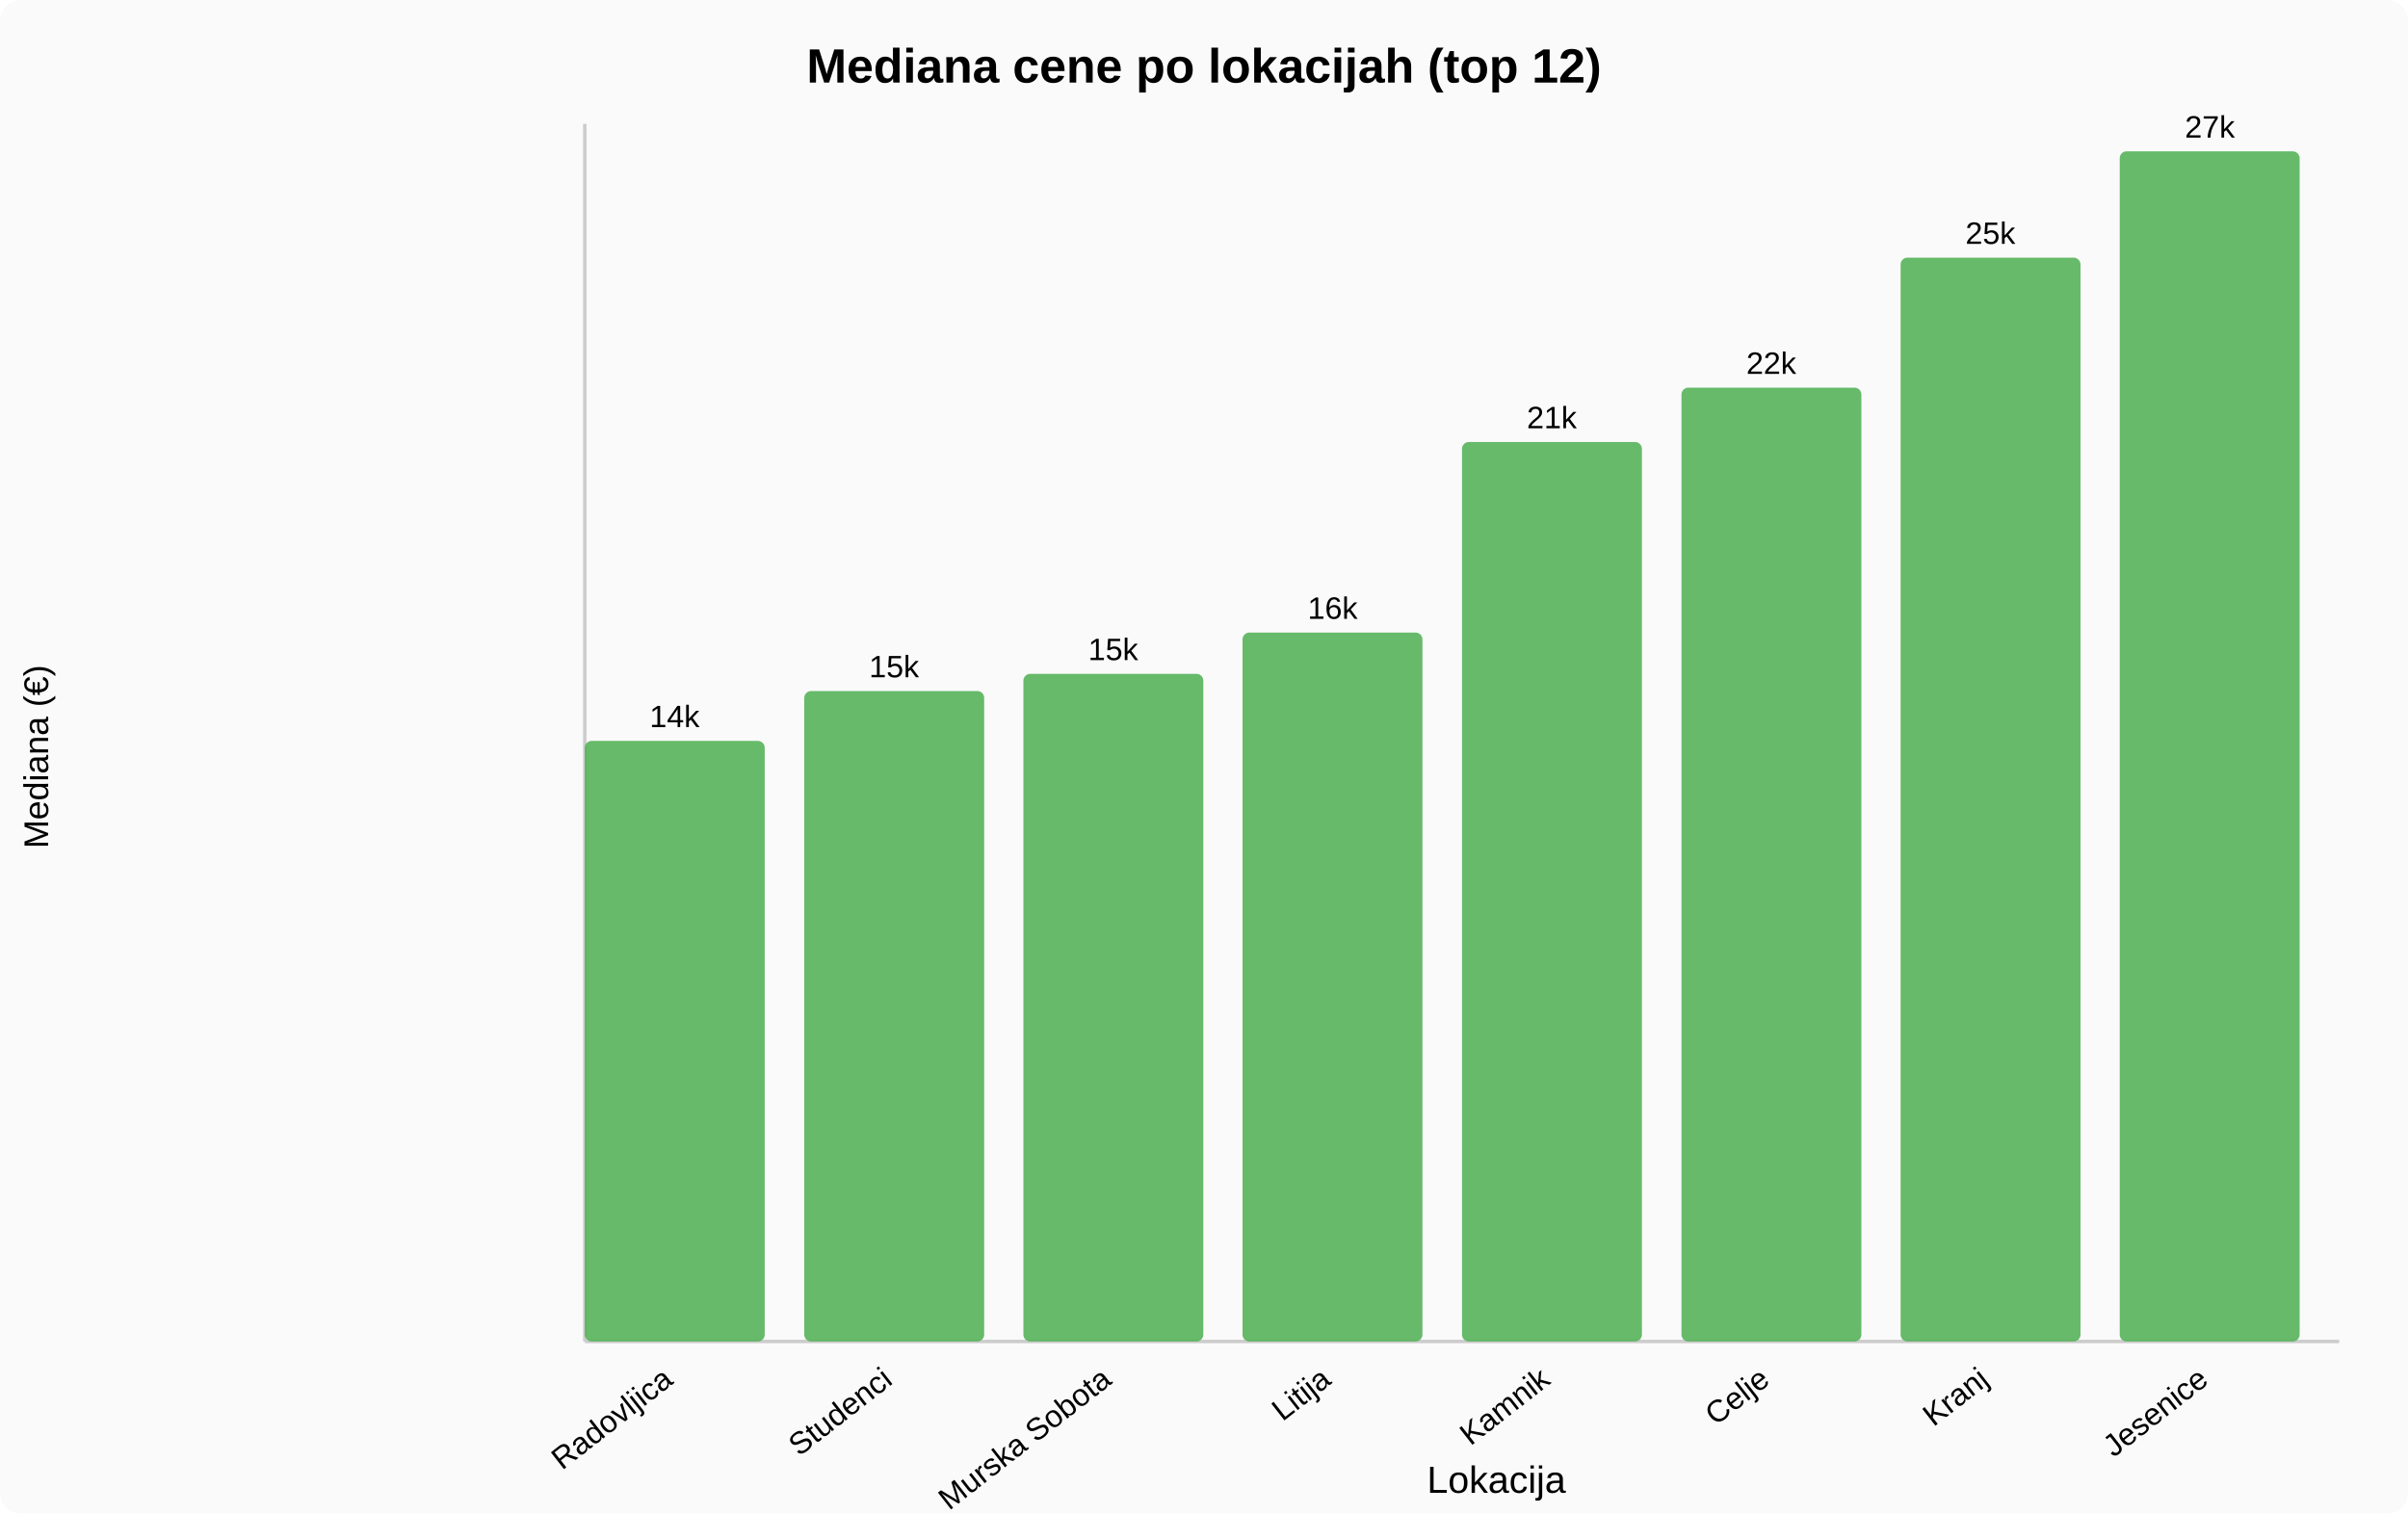
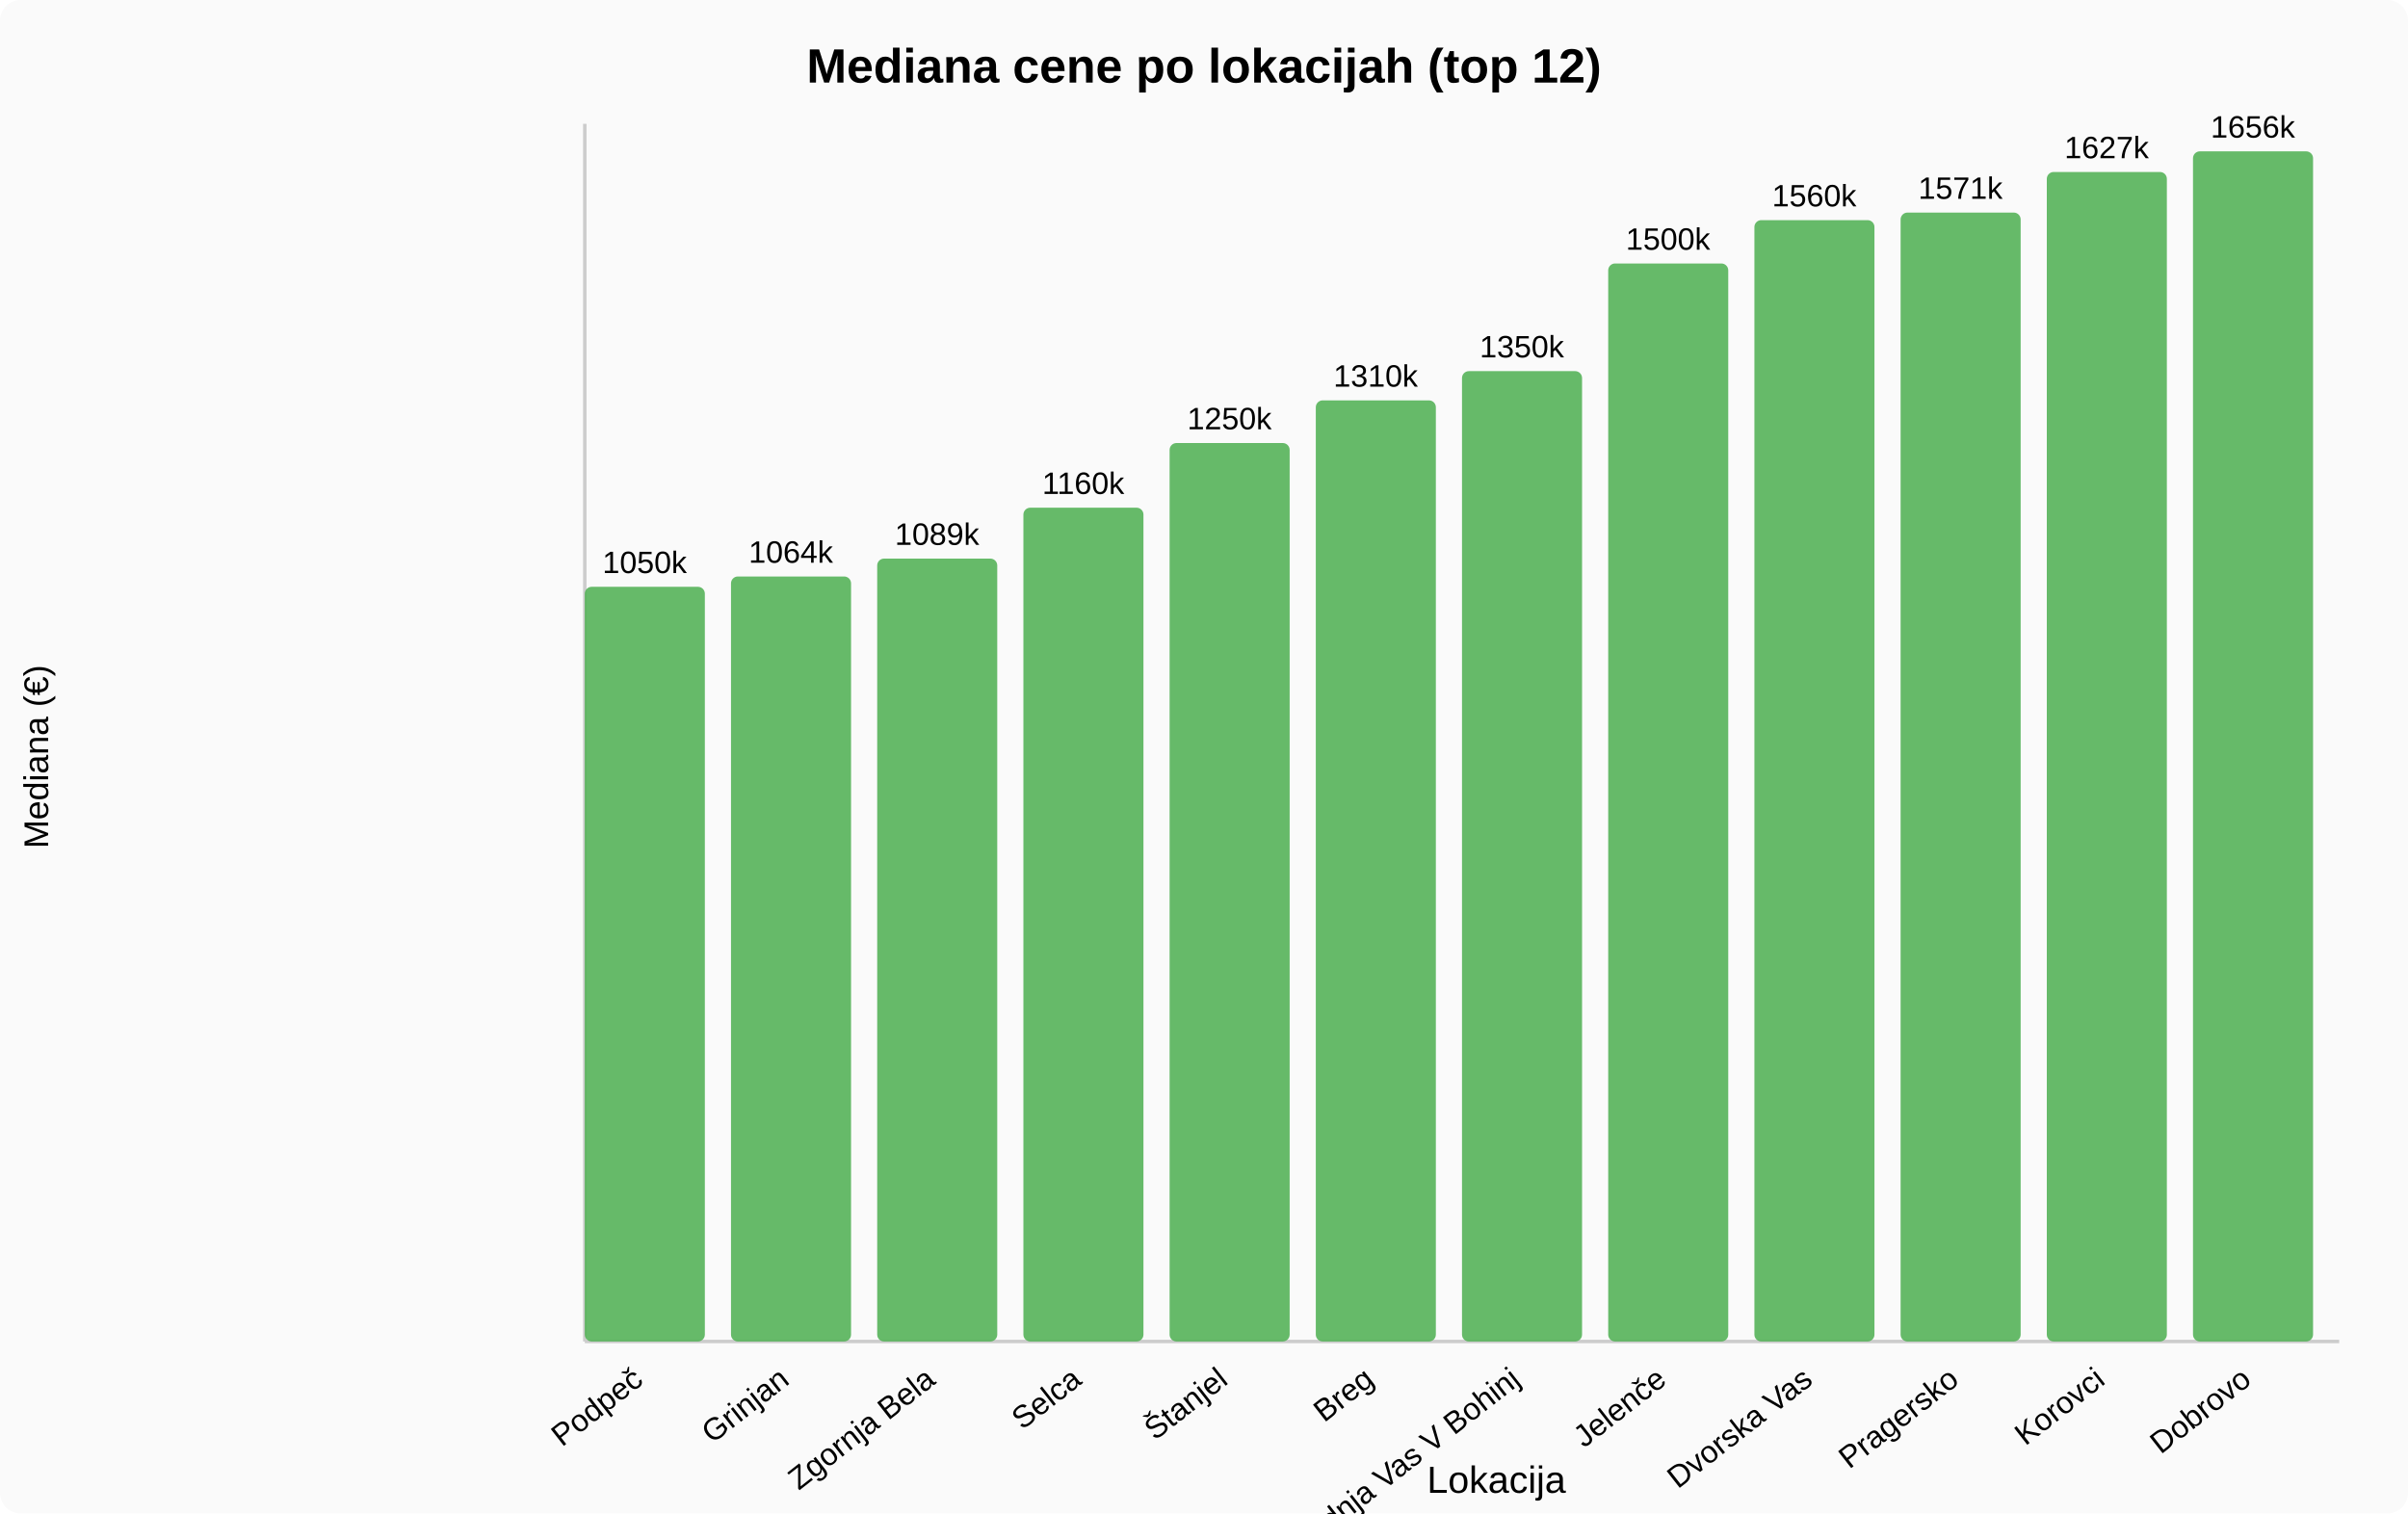
<svg xmlns="http://www.w3.org/2000/svg" width="700" height="440">
  <rect width="700" height="440" fill="#fafafa" rx="6" />
  <text x="350" y="24" text-anchor="middle" font-size="14" font-weight="bold" font-family="Arial,sans-serif">Mediana cene po lokacijah (top 12)</text>
  <line x1="170" y1="390" x2="680" y2="390" stroke="#ccc" />
  <line x1="170" y1="36" x2="170" y2="390" stroke="#ccc" />
  <text x="435" y="434" text-anchor="middle" font-size="11" font-family="Arial">Lokacija</text>
  <text x="14" y="220" text-anchor="middle" font-size="10" font-family="Arial" transform="rotate(-90,14,220)">Mediana (€)</text>
-   <rect x="170.0" y="215.4" width="52.3" height="174.6" fill="#4CAF50" opacity="0.85" rx="2" />
-   <text x="196.1" y="402" text-anchor="end" font-size="9" font-family="Arial" transform="rotate(-38,196.1,402)">Radovljica</text>
-   <text x="196.1" y="211.4" text-anchor="middle" font-size="9" font-family="Arial">14k</text>
-   <rect x="233.8" y="200.9" width="52.3" height="189.1" fill="#4CAF50" opacity="0.85" rx="2" />
-   <text x="259.9" y="402" text-anchor="end" font-size="9" font-family="Arial" transform="rotate(-38,259.9,402)">Studenci</text>
-   <text x="259.9" y="196.9" text-anchor="middle" font-size="9" font-family="Arial">15k</text>
-   <rect x="297.5" y="195.9" width="52.3" height="194.1" fill="#4CAF50" opacity="0.85" rx="2" />
-   <text x="323.6" y="402" text-anchor="end" font-size="9" font-family="Arial" transform="rotate(-38,323.6,402)">Murska Sobota</text>
-   <text x="323.6" y="191.9" text-anchor="middle" font-size="9" font-family="Arial">15k</text>
-   <rect x="361.2" y="183.9" width="52.3" height="206.1" fill="#4CAF50" opacity="0.85" rx="2" />
-   <text x="387.4" y="402" text-anchor="end" font-size="9" font-family="Arial" transform="rotate(-38,387.4,402)">Litija</text>
-   <text x="387.4" y="179.9" text-anchor="middle" font-size="9" font-family="Arial">16k</text>
-   <rect x="425.0" y="128.5" width="52.3" height="261.5" fill="#4CAF50" opacity="0.85" rx="2" />
-   <text x="451.1" y="402" text-anchor="end" font-size="9" font-family="Arial" transform="rotate(-38,451.1,402)">Kamnik</text>
-   <text x="451.1" y="124.5" text-anchor="middle" font-size="9" font-family="Arial">21k</text>
-   <rect x="488.8" y="112.7" width="52.3" height="277.3" fill="#4CAF50" opacity="0.85" rx="2" />
-   <text x="514.9" y="402" text-anchor="end" font-size="9" font-family="Arial" transform="rotate(-38,514.9,402)">Celje</text>
-   <text x="514.9" y="108.7" text-anchor="middle" font-size="9" font-family="Arial">22k</text>
-   <rect x="552.5" y="74.9" width="52.3" height="315.1" fill="#4CAF50" opacity="0.85" rx="2" />
-   <text x="578.6" y="402" text-anchor="end" font-size="9" font-family="Arial" transform="rotate(-38,578.6,402)">Kranj</text>
-   <text x="578.6" y="70.9" text-anchor="middle" font-size="9" font-family="Arial">25k</text>
-   <rect x="616.2" y="44.0" width="52.3" height="346.0" fill="#4CAF50" opacity="0.85" rx="2" />
-   <text x="642.4" y="402" text-anchor="end" font-size="9" font-family="Arial" transform="rotate(-38,642.4,402)">Jesenice</text>
-   <text x="642.4" y="40.0" text-anchor="middle" font-size="9" font-family="Arial">27k</text>
+   <rect x="170.0" y="170.6" width="34.9" height="219.4" fill="#4CAF50" opacity="0.85" rx="2" />
+   <text x="187.4" y="402" text-anchor="end" font-size="9" font-family="Arial" transform="rotate(-38,187.4,402)">Podpeč</text>
+   <text x="187.4" y="166.6" text-anchor="middle" font-size="9" font-family="Arial">1050k</text>
+   <rect x="212.5" y="167.6" width="34.9" height="222.4" fill="#4CAF50" opacity="0.85" rx="2" />
+   <text x="229.9" y="402" text-anchor="end" font-size="9" font-family="Arial" transform="rotate(-38,229.9,402)">Grinjan</text>
+   <text x="229.9" y="163.6" text-anchor="middle" font-size="9" font-family="Arial">1064k</text>
+   <rect x="255.0" y="162.4" width="34.9" height="227.6" fill="#4CAF50" opacity="0.85" rx="2" />
+   <text x="272.4" y="402" text-anchor="end" font-size="9" font-family="Arial" transform="rotate(-38,272.4,402)">Zgornja Bela</text>
+   <text x="272.4" y="158.4" text-anchor="middle" font-size="9" font-family="Arial">1089k</text>
+   <rect x="297.5" y="147.6" width="34.9" height="242.4" fill="#4CAF50" opacity="0.85" rx="2" />
+   <text x="314.9" y="402" text-anchor="end" font-size="9" font-family="Arial" transform="rotate(-38,314.9,402)">Selca</text>
+   <text x="314.9" y="143.6" text-anchor="middle" font-size="9" font-family="Arial">1160k</text>
+   <rect x="340.0" y="128.8" width="34.9" height="261.2" fill="#4CAF50" opacity="0.85" rx="2" />
+   <text x="357.4" y="402" text-anchor="end" font-size="9" font-family="Arial" transform="rotate(-38,357.4,402)">Štanjel</text>
+   <text x="357.4" y="124.8" text-anchor="middle" font-size="9" font-family="Arial">1250k</text>
+   <rect x="382.5" y="116.4" width="34.9" height="273.6" fill="#4CAF50" opacity="0.85" rx="2" />
+   <text x="399.9" y="402" text-anchor="end" font-size="9" font-family="Arial" transform="rotate(-38,399.9,402)">Breg</text>
+   <text x="399.9" y="112.4" text-anchor="middle" font-size="9" font-family="Arial">1310k</text>
+   <rect x="425.0" y="107.9" width="34.9" height="282.1" fill="#4CAF50" opacity="0.85" rx="2" />
+   <text x="442.4" y="402" text-anchor="end" font-size="9" font-family="Arial" transform="rotate(-38,442.4,402)">Srednja Vas V Bohinj</text>
+   <text x="442.4" y="103.9" text-anchor="middle" font-size="9" font-family="Arial">1350k</text>
+   <rect x="467.5" y="76.6" width="34.9" height="313.4" fill="#4CAF50" opacity="0.85" rx="2" />
+   <text x="484.9" y="402" text-anchor="end" font-size="9" font-family="Arial" transform="rotate(-38,484.9,402)">Jelenče</text>
+   <text x="484.9" y="72.6" text-anchor="middle" font-size="9" font-family="Arial">1500k</text>
+   <rect x="510.0" y="64.0" width="34.9" height="326.0" fill="#4CAF50" opacity="0.85" rx="2" />
+   <text x="527.4" y="402" text-anchor="end" font-size="9" font-family="Arial" transform="rotate(-38,527.4,402)">Dvorska Vas</text>
+   <text x="527.4" y="60.0" text-anchor="middle" font-size="9" font-family="Arial">1560k</text>
+   <rect x="552.5" y="61.8" width="34.9" height="328.2" fill="#4CAF50" opacity="0.85" rx="2" />
+   <text x="569.9" y="402" text-anchor="end" font-size="9" font-family="Arial" transform="rotate(-38,569.9,402)">Pragersko</text>
+   <text x="569.9" y="57.8" text-anchor="middle" font-size="9" font-family="Arial">1571k</text>
+   <rect x="595.0" y="50.0" width="34.9" height="340.0" fill="#4CAF50" opacity="0.85" rx="2" />
+   <text x="612.4" y="402" text-anchor="end" font-size="9" font-family="Arial" transform="rotate(-38,612.4,402)">Korovci</text>
+   <text x="612.4" y="46.0" text-anchor="middle" font-size="9" font-family="Arial">1627k</text>
+   <rect x="637.5" y="44.0" width="34.9" height="346.0" fill="#4CAF50" opacity="0.85" rx="2" />
+   <text x="654.9" y="402" text-anchor="end" font-size="9" font-family="Arial" transform="rotate(-38,654.9,402)">Dobrovo</text>
+   <text x="654.9" y="40.0" text-anchor="middle" font-size="9" font-family="Arial">1656k</text>
</svg>
